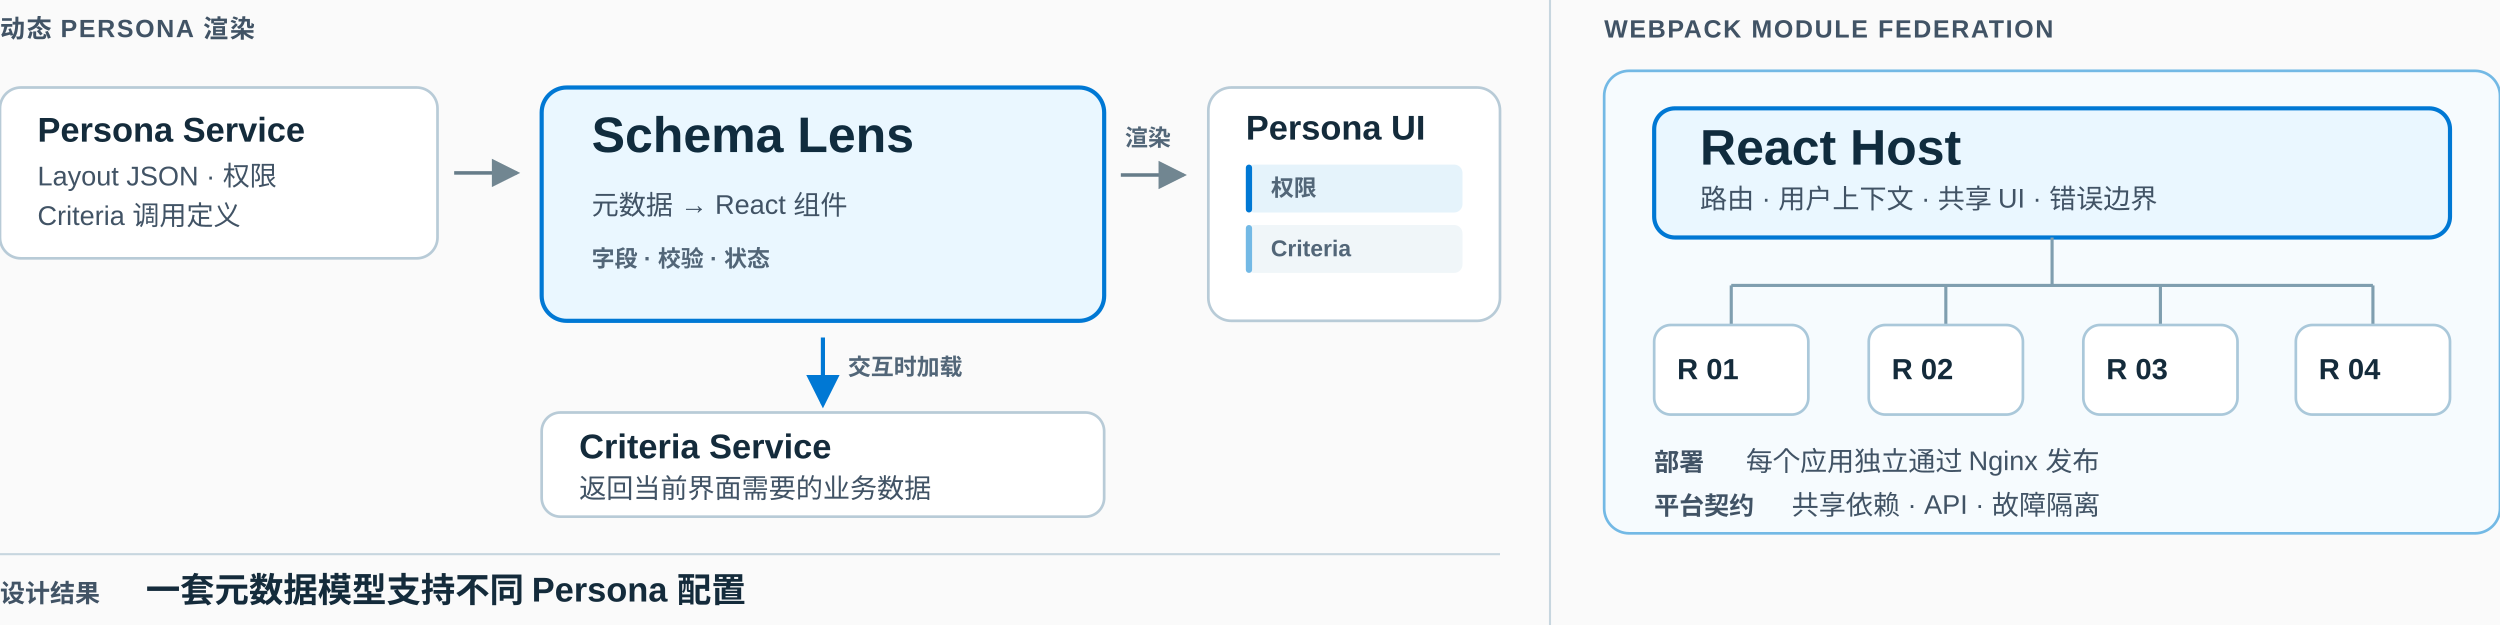
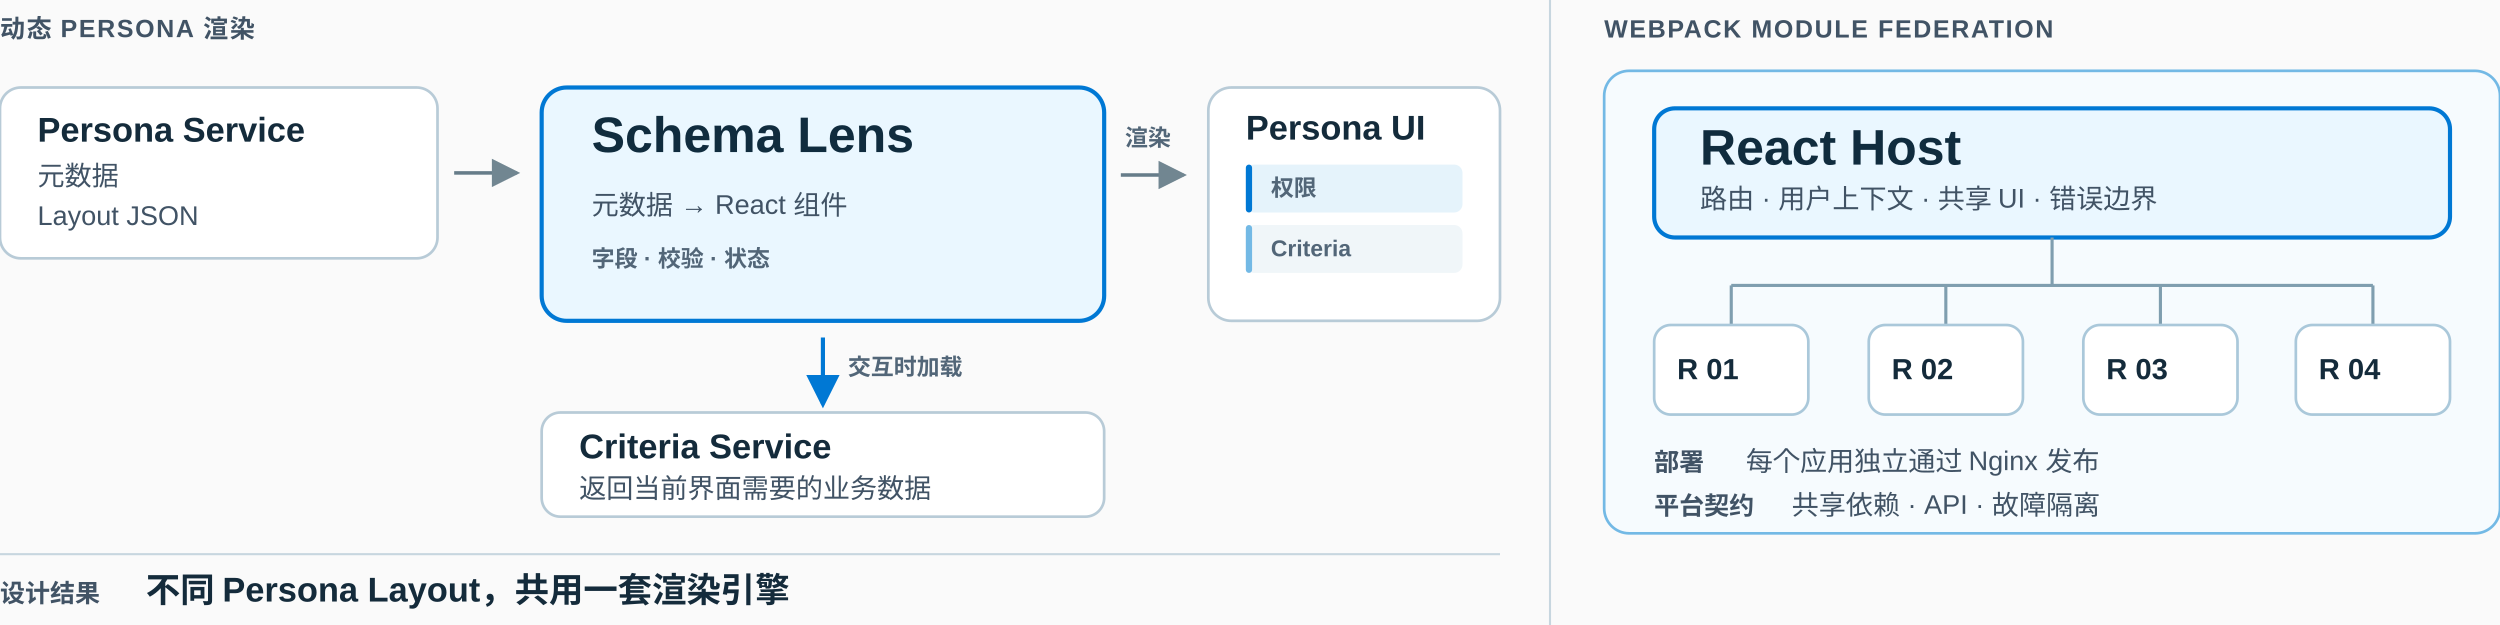
<svg xmlns="http://www.w3.org/2000/svg" width="1200" height="300" viewBox="0 0 1200 300" role="img" aria-labelledby="title desc">
  <defs>
    <marker id="arrow" markerWidth="8" markerHeight="8" refX="7" refY="4" orient="auto">
      <path d="M0 0L8 4L0 8Z" fill="#718691" />
    </marker>
    <marker id="blueArrow" markerWidth="8" markerHeight="8" refX="7" refY="4" orient="auto">
      <path d="M0 0L8 4L0 8Z" fill="#0078d4" />
    </marker>
    <style>
      .eyebrow{font:700 12px Arial,"PingFang SC","Microsoft YaHei",sans-serif;letter-spacing:.065em;fill:#415365}.title{font:700 16.5px Arial,"PingFang SC","Microsoft YaHei",sans-serif;fill:#142b3b}.hero{font:700 24px Arial,"PingFang SC","Microsoft YaHei",sans-serif;fill:#102c3e}.sub{font:400 13px Arial,"PingFang SC","Microsoft YaHei",sans-serif;fill:#415365}.small{font:600 11px Arial,"PingFang SC","Microsoft YaHei",sans-serif;fill:#526678}.node{fill:#fff;stroke:#b8cbd7;stroke-width:1.3}.focus{fill:#eaf7ff;stroke:#0078d4;stroke-width:2}.zone{fill:#f6fbfe;stroke:#73b9e5;stroke-width:1.3}.line{stroke:#667c89;stroke-width:1.7;fill:none;marker-end:url(#arrow)}.blueLine{stroke:#0078d4;stroke-width:2;fill:none;marker-end:url(#blueArrow)}.icon{fill:none;stroke:#0078d4;stroke-width:1.9;stroke-linecap:round;stroke-linejoin:round}.remote{fill:#fff;stroke:#aac8da;stroke-width:1.3}.remoteTitle{font:700 14px Arial,"PingFang SC","Microsoft YaHei",sans-serif;fill:#142b3b}.footer{font:700 12px Arial,"PingFang SC","Microsoft YaHei",sans-serif;fill:#415365}
    </style>
  </defs>
  <rect width="1200" height="300" fill="#fafafa" />
  <text class="eyebrow" x="0" y="18">动态 PERSONA 渲染</text>
  <rect class="node" x="0" y="42" width="210" height="82" rx="10" />
  <text class="title" x="18" y="68">Persona Service</text>
-   <text class="sub" x="18" y="89">Layout JSON · 权限</text>
-   <text class="sub" x="18" y="108">Criteria 调用定义</text>
+   <text class="sub" x="18" y="89">元数据</text>
+   <text class="sub" x="18" y="108">Layout JSON</text>
  <path class="line" d="M218 83H248" />
  <rect class="focus" x="260" y="42" width="270" height="112" rx="12" />
  <text class="hero" x="284" y="73">Schema Lens</text>
  <text class="sub" x="284" y="103">元数据 → React 组件</text>
  <text class="small" x="284" y="128">字段 · 校验 · 状态</text>
  <text class="small" x="540" y="70">渲染</text>
  <path class="line" d="M538 84H568" />
  <rect class="node" x="580" y="42" width="140" height="112" rx="11" />
  <text class="title" x="598" y="67">Persona UI</text>
  <rect x="598" y="79" width="104" height="23" rx="4" fill="#e5f3fb" />
  <rect x="598" y="79" width="3" height="23" rx="1.5" fill="#0078d4" />
  <text class="small" x="610" y="94">权限</text>
  <rect x="598" y="108" width="104" height="23" rx="4" fill="#f0f6f9" />
  <rect x="598" y="108" width="3" height="23" rx="1.5" fill="#73b9e5" />
  <text class="small" x="610" y="123">Criteria</text>
  <path class="blueLine" d="M395 162V194" />
  <text class="small" x="407" y="180">交互时加载</text>
  <rect class="node" x="260" y="198" width="270" height="50" rx="9" />
  <text class="title" x="278" y="220">Criteria Service</text>
  <text class="sub" x="278" y="239">返回当前界面需要的业务数据</text>
  <line x1="0" y1="266" x2="720" y2="266" stroke="#c7d6df" />
  <text class="footer" x="0" y="289">设计结果</text>
-   <text class="title" x="70" y="289">一套元数据模型支持不同 Persona 配置</text>
+   <text class="title" x="70" y="289">不同 Persona Layout，共用一套渲染引擎</text>
  <line x1="744" y1="0" x2="744" y2="300" stroke="#c7d6df" />
  <text class="eyebrow" x="770" y="18">WEBPACK MODULE FEDERATION</text>
  <rect class="zone" x="770" y="34" width="430" height="222" rx="12" />
  <rect class="focus" x="794" y="52" width="382" height="62" rx="10" />
  <text class="hero" x="816" y="79">React Host</text>
  <text class="sub" x="816" y="100">路由 · 用户上下文 · 共享 UI · 错误边界</text>
  <path d="M985 114V137M831 137H1139M831 137V156M934 137V156M1037 137V156M1139 137V156" stroke="#7f9eaf" stroke-width="1.5" fill="none" />
  <rect class="remote" x="794" y="156" width="74" height="43" rx="8" />
  <text class="remoteTitle" x="805" y="182">R 01</text>
  <rect class="remote" x="897" y="156" width="74" height="43" rx="8" />
  <text class="remoteTitle" x="908" y="182">R 02</text>
  <rect class="remote" x="1000" y="156" width="74" height="43" rx="8" />
  <text class="remoteTitle" x="1011" y="182">R 03</text>
  <rect class="remote" x="1102" y="156" width="74" height="43" rx="8" />
  <text class="remoteTitle" x="1113" y="182">R 04</text>
  <text class="footer" x="794" y="226">部署</text>
  <text class="sub" x="838" y="226">每个应用独立通过 Nginx 发布</text>
  <text class="footer" x="794" y="247">平台契约</text>
  <text class="sub" x="860" y="247">共享依赖 · API · 故障隔离</text>
</svg>
